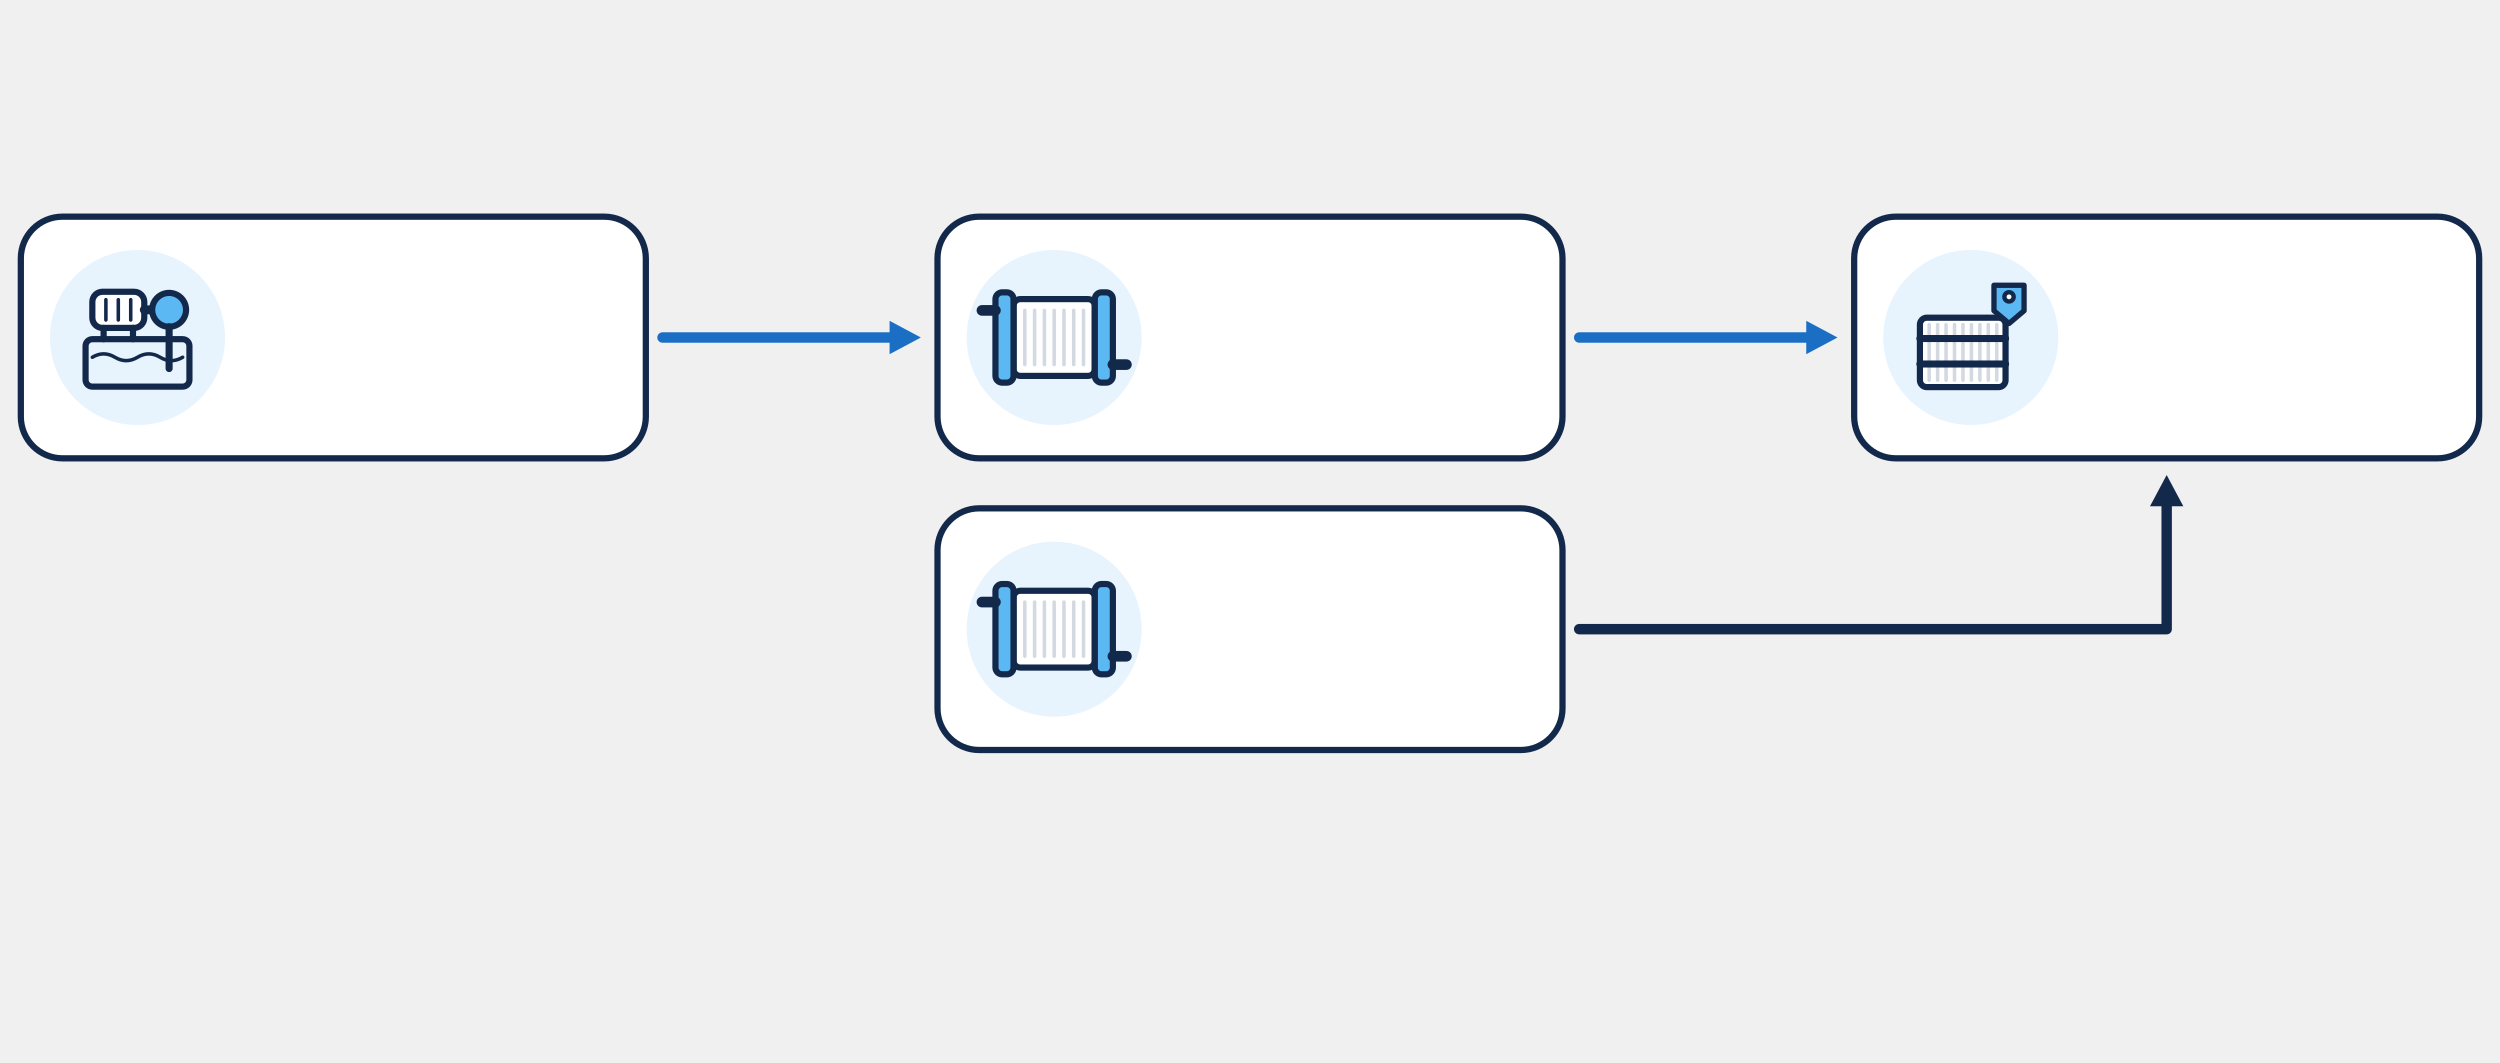
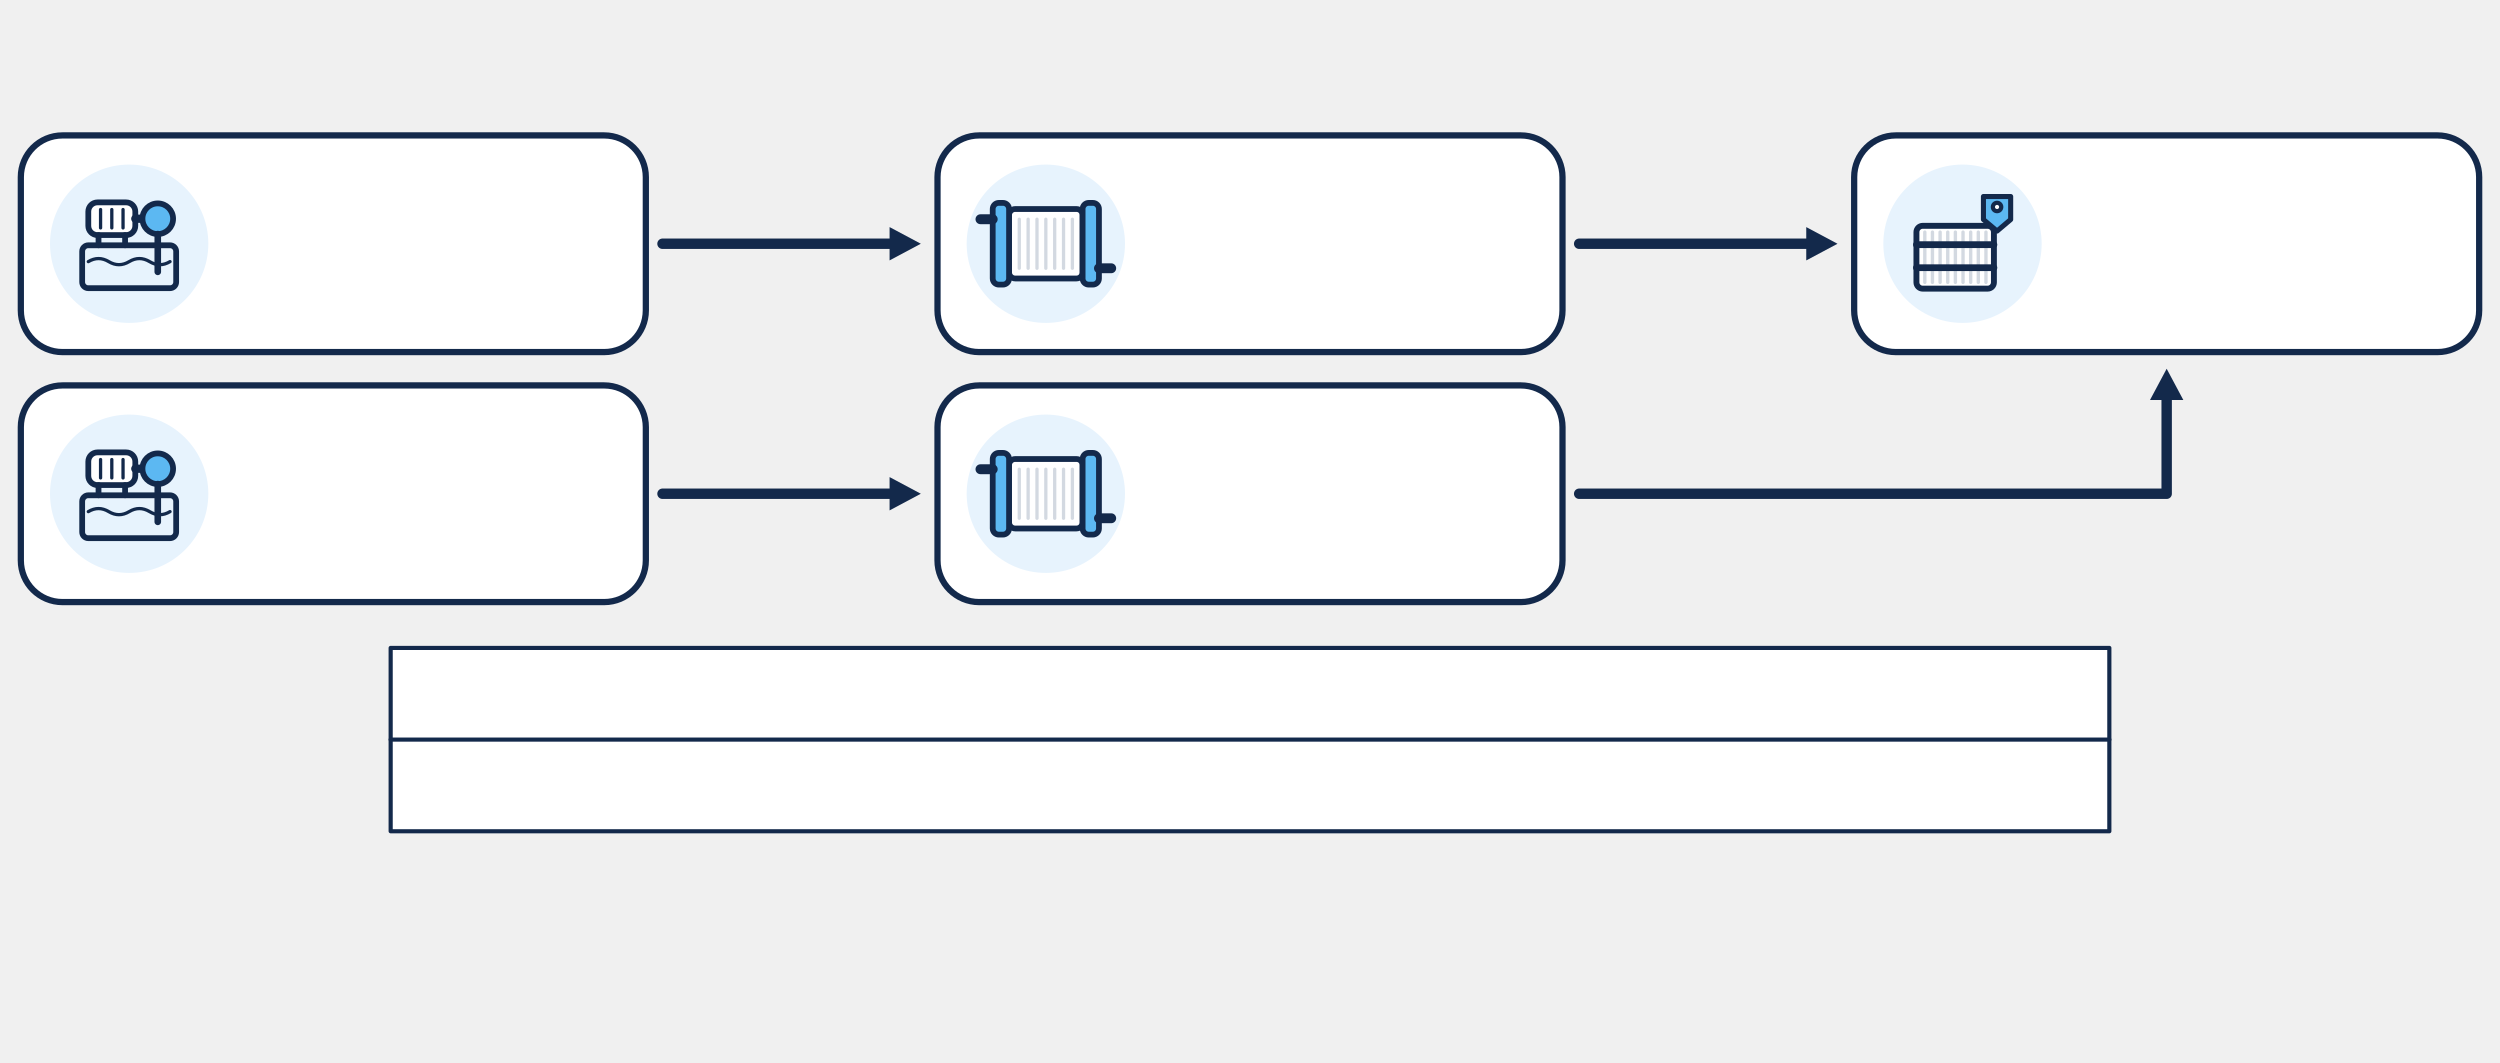
<svg xmlns="http://www.w3.org/2000/svg" viewBox="0 0 1200 510" width="1200" height="510">
-   <g transform="translate(0 104)">
-     <rect x="10.0" y="0.0" width="300" height="116" rx="20" ry="20" fill="#FFFFFF" stroke="#13294B" stroke-width="3" stroke-linecap="round" stroke-linejoin="round" />
-     <circle cx="66.0" cy="58" r="42" fill="#E7F3FD" stroke="none" stroke-width="0" stroke-linecap="round" stroke-linejoin="round" />
-     <g transform="translate(66.0 56.64516) scale(0.5419355)">
-       <rect x="-46" y="4" width="92" height="42" rx="6" ry="6" fill="#E7F3FD" stroke="#13294B" stroke-width="5.49" stroke-linecap="round" stroke-linejoin="round" />
-       <path d="M -40,20 q 10,-6 20,0 t 20,0 t 20,0 t 20,0" stroke="#13294B" stroke-width="3.14" fill="none" stroke-linecap="round" stroke-linejoin="round" />
-       <rect x="-40" y="-38" width="46" height="32" rx="9" ry="9" fill="#FFFFFF" stroke="#13294B" stroke-width="5.49" stroke-linecap="round" stroke-linejoin="round" />
-       <line x1="-28" y1="-31" x2="-28" y2="-13" stroke="#13294B" stroke-width="3.14" fill="none" stroke-linecap="round" stroke-linejoin="round" />
-       <line x1="-17" y1="-31" x2="-17" y2="-13" stroke="#13294B" stroke-width="3.14" fill="none" stroke-linecap="round" stroke-linejoin="round" />
-       <line x1="-6" y1="-31" x2="-6" y2="-13" stroke="#13294B" stroke-width="3.14" fill="none" stroke-linecap="round" stroke-linejoin="round" />
-       <line x1="6" y1="-22" x2="14" y2="-22" stroke="#13294B" stroke-width="7.84" fill="none" stroke-linecap="round" stroke-linejoin="round" />
-       <circle cx="28" cy="-22" r="15" fill="#5CB8F2" stroke="#13294B" stroke-width="5.49" stroke-linecap="round" stroke-linejoin="round" />
-       <line x1="28" y1="-7" x2="28" y2="30" stroke="#13294B" stroke-width="6.27" fill="none" stroke-linecap="round" stroke-linejoin="round" />
-       <line x1="-30" y1="-6" x2="-30" y2="4" stroke="#13294B" stroke-width="5.49" fill="none" stroke-linecap="round" stroke-linejoin="round" />
-       <line x1="-4" y1="-6" x2="-4" y2="4" stroke="#13294B" stroke-width="5.49" fill="none" stroke-linecap="round" stroke-linejoin="round" />
+   <g transform="translate(0 65)">
+     <rect x="10.0" y="0.0" width="300" height="104" rx="20" ry="20" fill="#FFFFFF" stroke="#13294B" stroke-width="3" stroke-linecap="round" stroke-linejoin="round" />
+     <circle cx="62.0" cy="52" r="38.0" fill="#E7F3FD" stroke="none" stroke-width="0" stroke-linecap="round" stroke-linejoin="round" />
+     <g transform="translate(62.0 50.77419) scale(0.4903226)">
+       <rect x="-46" y="4" width="92" height="42" rx="6" ry="6" fill="#E7F3FD" stroke="#13294B" stroke-width="5.65" stroke-linecap="round" stroke-linejoin="round" />
+       <path d="M -40,20 q 10,-6 20,0 t 20,0 t 20,0 t 20,0" stroke="#13294B" stroke-width="3.23" fill="none" stroke-linecap="round" stroke-linejoin="round" />
+       <rect x="-40" y="-38" width="46" height="32" rx="9" ry="9" fill="#FFFFFF" stroke="#13294B" stroke-width="5.65" stroke-linecap="round" stroke-linejoin="round" />
+       <line x1="-28" y1="-31" x2="-28" y2="-13" stroke="#13294B" stroke-width="3.23" fill="none" stroke-linecap="round" stroke-linejoin="round" />
+       <line x1="-17" y1="-31" x2="-17" y2="-13" stroke="#13294B" stroke-width="3.23" fill="none" stroke-linecap="round" stroke-linejoin="round" />
+       <line x1="-6" y1="-31" x2="-6" y2="-13" stroke="#13294B" stroke-width="3.23" fill="none" stroke-linecap="round" stroke-linejoin="round" />
+       <line x1="6" y1="-22" x2="14" y2="-22" stroke="#13294B" stroke-width="8.07" fill="none" stroke-linecap="round" stroke-linejoin="round" />
+       <circle cx="28" cy="-22" r="15" fill="#5CB8F2" stroke="#13294B" stroke-width="5.65" stroke-linecap="round" stroke-linejoin="round" />
+       <line x1="28" y1="-7" x2="28" y2="30" stroke="#13294B" stroke-width="6.46" fill="none" stroke-linecap="round" stroke-linejoin="round" />
+       <line x1="-30" y1="-6" x2="-30" y2="4" stroke="#13294B" stroke-width="5.65" fill="none" stroke-linecap="round" stroke-linejoin="round" />
+       <line x1="-4" y1="-6" x2="-4" y2="4" stroke="#13294B" stroke-width="5.65" fill="none" stroke-linecap="round" stroke-linejoin="round" />
    </g>
-     <rect x="450.0" y="0.0" width="300" height="116" rx="20" ry="20" fill="#FFFFFF" stroke="#13294B" stroke-width="3" stroke-linecap="round" stroke-linejoin="round" />
-     <circle cx="506.0" cy="58" r="42" fill="#E7F3FD" stroke="none" stroke-width="0" stroke-linecap="round" stroke-linejoin="round" />
-     <g transform="translate(506.0 58) scale(0.5419355)">
-       <rect x="-36" y="-34" width="72" height="68" rx="6" ry="6" fill="#FFFFFF" stroke="#13294B" stroke-width="5.49" stroke-linecap="round" stroke-linejoin="round" />
-       <line x1="-26.0" y1="-24" x2="-26.0" y2="24" stroke="#D3D9E1" stroke-width="3.14" fill="none" stroke-linecap="round" stroke-linejoin="round" />
-       <line x1="-17.333" y1="-24" x2="-17.333" y2="24" stroke="#D3D9E1" stroke-width="3.14" fill="none" stroke-linecap="round" stroke-linejoin="round" />
-       <line x1="-8.667" y1="-24" x2="-8.667" y2="24" stroke="#D3D9E1" stroke-width="3.14" fill="none" stroke-linecap="round" stroke-linejoin="round" />
-       <line x1="0.0" y1="-24" x2="0.0" y2="24" stroke="#D3D9E1" stroke-width="3.14" fill="none" stroke-linecap="round" stroke-linejoin="round" />
-       <line x1="8.667" y1="-24" x2="8.667" y2="24" stroke="#D3D9E1" stroke-width="3.14" fill="none" stroke-linecap="round" stroke-linejoin="round" />
-       <line x1="17.333" y1="-24" x2="17.333" y2="24" stroke="#D3D9E1" stroke-width="3.14" fill="none" stroke-linecap="round" stroke-linejoin="round" />
-       <line x1="26.0" y1="-24" x2="26.0" y2="24" stroke="#D3D9E1" stroke-width="3.14" fill="none" stroke-linecap="round" stroke-linejoin="round" />
-       <rect x="-52" y="-40" width="16" height="80" rx="6" ry="6" fill="#5CB8F2" stroke="#13294B" stroke-width="5.49" stroke-linecap="round" stroke-linejoin="round" />
-       <rect x="36" y="-40" width="16" height="80" rx="6" ry="6" fill="#5CB8F2" stroke="#13294B" stroke-width="5.49" stroke-linecap="round" stroke-linejoin="round" />
-       <line x1="-52" y1="-24" x2="-64" y2="-24" stroke="#13294B" stroke-width="9.41" fill="none" stroke-linecap="round" stroke-linejoin="round" />
-       <line x1="52" y1="24" x2="64" y2="24" stroke="#13294B" stroke-width="9.41" fill="none" stroke-linecap="round" stroke-linejoin="round" />
+     <rect x="450.0" y="0.0" width="300" height="104" rx="20" ry="20" fill="#FFFFFF" stroke="#13294B" stroke-width="3" stroke-linecap="round" stroke-linejoin="round" />
+     <circle cx="502.0" cy="52" r="38.0" fill="#E7F3FD" stroke="none" stroke-width="0" stroke-linecap="round" stroke-linejoin="round" />
+     <g transform="translate(502.0 52) scale(0.4903226)">
+       <rect x="-36" y="-34" width="72" height="68" rx="6" ry="6" fill="#FFFFFF" stroke="#13294B" stroke-width="5.65" stroke-linecap="round" stroke-linejoin="round" />
+       <line x1="-26.0" y1="-24" x2="-26.0" y2="24" stroke="#D3D9E1" stroke-width="3.23" fill="none" stroke-linecap="round" stroke-linejoin="round" />
+       <line x1="-17.333" y1="-24" x2="-17.333" y2="24" stroke="#D3D9E1" stroke-width="3.23" fill="none" stroke-linecap="round" stroke-linejoin="round" />
+       <line x1="-8.667" y1="-24" x2="-8.667" y2="24" stroke="#D3D9E1" stroke-width="3.23" fill="none" stroke-linecap="round" stroke-linejoin="round" />
+       <line x1="0.0" y1="-24" x2="0.0" y2="24" stroke="#D3D9E1" stroke-width="3.23" fill="none" stroke-linecap="round" stroke-linejoin="round" />
+       <line x1="8.667" y1="-24" x2="8.667" y2="24" stroke="#D3D9E1" stroke-width="3.23" fill="none" stroke-linecap="round" stroke-linejoin="round" />
+       <line x1="17.333" y1="-24" x2="17.333" y2="24" stroke="#D3D9E1" stroke-width="3.23" fill="none" stroke-linecap="round" stroke-linejoin="round" />
+       <line x1="26.0" y1="-24" x2="26.0" y2="24" stroke="#D3D9E1" stroke-width="3.23" fill="none" stroke-linecap="round" stroke-linejoin="round" />
+       <rect x="-52" y="-40" width="16" height="80" rx="6" ry="6" fill="#5CB8F2" stroke="#13294B" stroke-width="5.65" stroke-linecap="round" stroke-linejoin="round" />
+       <rect x="36" y="-40" width="16" height="80" rx="6" ry="6" fill="#5CB8F2" stroke="#13294B" stroke-width="5.65" stroke-linecap="round" stroke-linejoin="round" />
+       <line x1="-52" y1="-24" x2="-64" y2="-24" stroke="#13294B" stroke-width="9.69" fill="none" stroke-linecap="round" stroke-linejoin="round" />
+       <line x1="52" y1="24" x2="64" y2="24" stroke="#13294B" stroke-width="9.69" fill="none" stroke-linecap="round" stroke-linejoin="round" />
    </g>
-     <rect x="890.0" y="0.0" width="300" height="116" rx="20" ry="20" fill="#FFFFFF" stroke="#13294B" stroke-width="3" stroke-linecap="round" stroke-linejoin="round" />
-     <circle cx="946.0" cy="58" r="42" fill="#E7F3FD" stroke="none" stroke-width="0" stroke-linecap="round" stroke-linejoin="round" />
-     <g transform="translate(946.0 60.70968) scale(0.5554839)">
-       <rect x="-44" y="-22" width="74" height="60" rx="6" ry="6" fill="#FFFFFF" stroke="#13294B" stroke-width="5.36" stroke-linecap="round" stroke-linejoin="round" />
-       <line x1="-36.0" y1="-16" x2="-36.0" y2="32" stroke="#D3D9E1" stroke-width="3.06" fill="none" stroke-linecap="round" stroke-linejoin="round" />
-       <line x1="-28.7" y1="-16" x2="-28.7" y2="32" stroke="#D3D9E1" stroke-width="3.06" fill="none" stroke-linecap="round" stroke-linejoin="round" />
-       <line x1="-21.4" y1="-16" x2="-21.4" y2="32" stroke="#D3D9E1" stroke-width="3.06" fill="none" stroke-linecap="round" stroke-linejoin="round" />
-       <line x1="-14.1" y1="-16" x2="-14.1" y2="32" stroke="#D3D9E1" stroke-width="3.06" fill="none" stroke-linecap="round" stroke-linejoin="round" />
-       <line x1="-6.8" y1="-16" x2="-6.8" y2="32" stroke="#D3D9E1" stroke-width="3.06" fill="none" stroke-linecap="round" stroke-linejoin="round" />
-       <line x1="0.5" y1="-16" x2="0.5" y2="32" stroke="#D3D9E1" stroke-width="3.06" fill="none" stroke-linecap="round" stroke-linejoin="round" />
-       <line x1="7.8" y1="-16" x2="7.8" y2="32" stroke="#D3D9E1" stroke-width="3.06" fill="none" stroke-linecap="round" stroke-linejoin="round" />
-       <line x1="15.1" y1="-16" x2="15.1" y2="32" stroke="#D3D9E1" stroke-width="3.06" fill="none" stroke-linecap="round" stroke-linejoin="round" />
-       <line x1="22.4" y1="-16" x2="22.4" y2="32" stroke="#D3D9E1" stroke-width="3.06" fill="none" stroke-linecap="round" stroke-linejoin="round" />
-       <line x1="-44" y1="-4" x2="30" y2="-4" stroke="#13294B" stroke-width="6.12" fill="none" stroke-linecap="round" stroke-linejoin="round" />
-       <line x1="-44" y1="18" x2="30" y2="18" stroke="#13294B" stroke-width="6.12" fill="none" stroke-linecap="round" stroke-linejoin="round" />
-       <path d="M 20,-50 L 46,-50 L 46,-28 L 33,-17 L 20,-28 Z" stroke="#13294B" stroke-width="4.59" fill="#5CB8F2" stroke-linecap="round" stroke-linejoin="round" />
-       <circle cx="33" cy="-40" r="4" fill="#FFFFFF" stroke="#13294B" stroke-width="3.83" stroke-linecap="round" stroke-linejoin="round" />
+     <rect x="890.0" y="0.0" width="300" height="104" rx="20" ry="20" fill="#FFFFFF" stroke="#13294B" stroke-width="3" stroke-linecap="round" stroke-linejoin="round" />
+     <circle cx="942.0" cy="52" r="38.0" fill="#E7F3FD" stroke="none" stroke-width="0" stroke-linecap="round" stroke-linejoin="round" />
+     <g transform="translate(942.0 54.45161) scale(0.5025806)">
+       <rect x="-44" y="-22" width="74" height="60" rx="6" ry="6" fill="#FFFFFF" stroke="#13294B" stroke-width="5.65" stroke-linecap="round" stroke-linejoin="round" />
+       <line x1="-36.0" y1="-16" x2="-36.0" y2="32" stroke="#D3D9E1" stroke-width="3.23" fill="none" stroke-linecap="round" stroke-linejoin="round" />
+       <line x1="-28.7" y1="-16" x2="-28.7" y2="32" stroke="#D3D9E1" stroke-width="3.23" fill="none" stroke-linecap="round" stroke-linejoin="round" />
+       <line x1="-21.4" y1="-16" x2="-21.4" y2="32" stroke="#D3D9E1" stroke-width="3.23" fill="none" stroke-linecap="round" stroke-linejoin="round" />
+       <line x1="-14.1" y1="-16" x2="-14.1" y2="32" stroke="#D3D9E1" stroke-width="3.23" fill="none" stroke-linecap="round" stroke-linejoin="round" />
+       <line x1="-6.8" y1="-16" x2="-6.8" y2="32" stroke="#D3D9E1" stroke-width="3.23" fill="none" stroke-linecap="round" stroke-linejoin="round" />
+       <line x1="0.5" y1="-16" x2="0.5" y2="32" stroke="#D3D9E1" stroke-width="3.23" fill="none" stroke-linecap="round" stroke-linejoin="round" />
+       <line x1="7.8" y1="-16" x2="7.8" y2="32" stroke="#D3D9E1" stroke-width="3.23" fill="none" stroke-linecap="round" stroke-linejoin="round" />
+       <line x1="15.1" y1="-16" x2="15.1" y2="32" stroke="#D3D9E1" stroke-width="3.23" fill="none" stroke-linecap="round" stroke-linejoin="round" />
+       <line x1="22.4" y1="-16" x2="22.4" y2="32" stroke="#D3D9E1" stroke-width="3.23" fill="none" stroke-linecap="round" stroke-linejoin="round" />
+       <line x1="-44" y1="-4" x2="30" y2="-4" stroke="#13294B" stroke-width="6.46" fill="none" stroke-linecap="round" stroke-linejoin="round" />
+       <line x1="-44" y1="18" x2="30" y2="18" stroke="#13294B" stroke-width="6.46" fill="none" stroke-linecap="round" stroke-linejoin="round" />
+       <path d="M 20,-50 L 46,-50 L 46,-28 L 33,-17 L 20,-28 Z" stroke="#13294B" stroke-width="4.84" fill="#5CB8F2" stroke-linecap="round" stroke-linejoin="round" />
+       <circle cx="33" cy="-40" r="4" fill="#FFFFFF" stroke="#13294B" stroke-width="4.04" stroke-linecap="round" stroke-linejoin="round" />
    </g>
-     <rect x="450.0" y="140.0" width="300" height="116" rx="20" ry="20" fill="#FFFFFF" stroke="#13294B" stroke-width="3" stroke-linecap="round" stroke-linejoin="round" />
-     <circle cx="506.0" cy="198" r="42" fill="#E7F3FD" stroke="none" stroke-width="0" stroke-linecap="round" stroke-linejoin="round" />
-     <g transform="translate(506.0 198) scale(0.5419355)">
-       <rect x="-36" y="-34" width="72" height="68" rx="6" ry="6" fill="#FFFFFF" stroke="#13294B" stroke-width="5.49" stroke-linecap="round" stroke-linejoin="round" />
-       <line x1="-26.0" y1="-24" x2="-26.0" y2="24" stroke="#D3D9E1" stroke-width="3.14" fill="none" stroke-linecap="round" stroke-linejoin="round" />
-       <line x1="-17.333" y1="-24" x2="-17.333" y2="24" stroke="#D3D9E1" stroke-width="3.14" fill="none" stroke-linecap="round" stroke-linejoin="round" />
-       <line x1="-8.667" y1="-24" x2="-8.667" y2="24" stroke="#D3D9E1" stroke-width="3.14" fill="none" stroke-linecap="round" stroke-linejoin="round" />
-       <line x1="0.0" y1="-24" x2="0.0" y2="24" stroke="#D3D9E1" stroke-width="3.14" fill="none" stroke-linecap="round" stroke-linejoin="round" />
-       <line x1="8.667" y1="-24" x2="8.667" y2="24" stroke="#D3D9E1" stroke-width="3.14" fill="none" stroke-linecap="round" stroke-linejoin="round" />
-       <line x1="17.333" y1="-24" x2="17.333" y2="24" stroke="#D3D9E1" stroke-width="3.14" fill="none" stroke-linecap="round" stroke-linejoin="round" />
-       <line x1="26.0" y1="-24" x2="26.0" y2="24" stroke="#D3D9E1" stroke-width="3.14" fill="none" stroke-linecap="round" stroke-linejoin="round" />
-       <rect x="-52" y="-40" width="16" height="80" rx="6" ry="6" fill="#5CB8F2" stroke="#13294B" stroke-width="5.49" stroke-linecap="round" stroke-linejoin="round" />
-       <rect x="36" y="-40" width="16" height="80" rx="6" ry="6" fill="#5CB8F2" stroke="#13294B" stroke-width="5.49" stroke-linecap="round" stroke-linejoin="round" />
-       <line x1="-52" y1="-24" x2="-64" y2="-24" stroke="#13294B" stroke-width="9.41" fill="none" stroke-linecap="round" stroke-linejoin="round" />
-       <line x1="52" y1="24" x2="64" y2="24" stroke="#13294B" stroke-width="9.41" fill="none" stroke-linecap="round" stroke-linejoin="round" />
+     <rect x="10.0" y="120.0" width="300" height="104" rx="20" ry="20" fill="#FFFFFF" stroke="#13294B" stroke-width="3" stroke-linecap="round" stroke-linejoin="round" />
+     <circle cx="62.0" cy="172" r="38.0" fill="#E7F3FD" stroke="none" stroke-width="0" stroke-linecap="round" stroke-linejoin="round" />
+     <g transform="translate(62.0 170.7742) scale(0.4903226)">
+       <rect x="-46" y="4" width="92" height="42" rx="6" ry="6" fill="#E7F3FD" stroke="#13294B" stroke-width="5.65" stroke-linecap="round" stroke-linejoin="round" />
+       <path d="M -40,20 q 10,-6 20,0 t 20,0 t 20,0 t 20,0" stroke="#13294B" stroke-width="3.23" fill="none" stroke-linecap="round" stroke-linejoin="round" />
+       <rect x="-40" y="-38" width="46" height="32" rx="9" ry="9" fill="#FFFFFF" stroke="#13294B" stroke-width="5.65" stroke-linecap="round" stroke-linejoin="round" />
+       <line x1="-28" y1="-31" x2="-28" y2="-13" stroke="#13294B" stroke-width="3.23" fill="none" stroke-linecap="round" stroke-linejoin="round" />
+       <line x1="-17" y1="-31" x2="-17" y2="-13" stroke="#13294B" stroke-width="3.23" fill="none" stroke-linecap="round" stroke-linejoin="round" />
+       <line x1="-6" y1="-31" x2="-6" y2="-13" stroke="#13294B" stroke-width="3.23" fill="none" stroke-linecap="round" stroke-linejoin="round" />
+       <line x1="6" y1="-22" x2="14" y2="-22" stroke="#13294B" stroke-width="8.07" fill="none" stroke-linecap="round" stroke-linejoin="round" />
+       <circle cx="28" cy="-22" r="15" fill="#5CB8F2" stroke="#13294B" stroke-width="5.65" stroke-linecap="round" stroke-linejoin="round" />
+       <line x1="28" y1="-7" x2="28" y2="30" stroke="#13294B" stroke-width="6.46" fill="none" stroke-linecap="round" stroke-linejoin="round" />
+       <line x1="-30" y1="-6" x2="-30" y2="4" stroke="#13294B" stroke-width="5.65" fill="none" stroke-linecap="round" stroke-linejoin="round" />
+       <line x1="-4" y1="-6" x2="-4" y2="4" stroke="#13294B" stroke-width="5.65" fill="none" stroke-linecap="round" stroke-linejoin="round" />
    </g>
-     <path d="M 318.0,58.0 L 430.1,58.0" stroke="#1A6FC4" stroke-width="5" fill="none" stroke-linecap="round" stroke-linejoin="round" />
-     <polygon points="442.0,58.0 427.0,66.0 427.0,50.0" fill="#1A6FC4" stroke="none" stroke-width="0" stroke-linecap="round" stroke-linejoin="round" />
-     <path d="M 758.0,58.0 L 870.1,58.0" stroke="#1A6FC4" stroke-width="5" fill="none" stroke-linecap="round" stroke-linejoin="round" />
-     <polygon points="882.0,58.0 867.0,66.0 867.0,50.0" fill="#1A6FC4" stroke="none" stroke-width="0" stroke-linecap="round" stroke-linejoin="round" />
-     <path d="M 758.0,198.0 L 1040.0,198.0 L 1040.0,135.9" stroke="#13294B" stroke-width="5" fill="none" stroke-linecap="round" stroke-linejoin="round" />
-     <polygon points="1040.0,124.0 1048.0,139.0 1032.0,139.0" fill="#13294B" stroke="none" stroke-width="0" stroke-linecap="round" stroke-linejoin="round" />
+     <rect x="450.0" y="120.0" width="300" height="104" rx="20" ry="20" fill="#FFFFFF" stroke="#13294B" stroke-width="3" stroke-linecap="round" stroke-linejoin="round" />
+     <circle cx="502.0" cy="172" r="38.0" fill="#E7F3FD" stroke="none" stroke-width="0" stroke-linecap="round" stroke-linejoin="round" />
+     <g transform="translate(502.0 172) scale(0.4903226)">
+       <rect x="-36" y="-34" width="72" height="68" rx="6" ry="6" fill="#FFFFFF" stroke="#13294B" stroke-width="5.65" stroke-linecap="round" stroke-linejoin="round" />
+       <line x1="-26.0" y1="-24" x2="-26.0" y2="24" stroke="#D3D9E1" stroke-width="3.23" fill="none" stroke-linecap="round" stroke-linejoin="round" />
+       <line x1="-17.333" y1="-24" x2="-17.333" y2="24" stroke="#D3D9E1" stroke-width="3.23" fill="none" stroke-linecap="round" stroke-linejoin="round" />
+       <line x1="-8.667" y1="-24" x2="-8.667" y2="24" stroke="#D3D9E1" stroke-width="3.23" fill="none" stroke-linecap="round" stroke-linejoin="round" />
+       <line x1="0.0" y1="-24" x2="0.0" y2="24" stroke="#D3D9E1" stroke-width="3.23" fill="none" stroke-linecap="round" stroke-linejoin="round" />
+       <line x1="8.667" y1="-24" x2="8.667" y2="24" stroke="#D3D9E1" stroke-width="3.23" fill="none" stroke-linecap="round" stroke-linejoin="round" />
+       <line x1="17.333" y1="-24" x2="17.333" y2="24" stroke="#D3D9E1" stroke-width="3.23" fill="none" stroke-linecap="round" stroke-linejoin="round" />
+       <line x1="26.0" y1="-24" x2="26.0" y2="24" stroke="#D3D9E1" stroke-width="3.23" fill="none" stroke-linecap="round" stroke-linejoin="round" />
+       <rect x="-52" y="-40" width="16" height="80" rx="6" ry="6" fill="#5CB8F2" stroke="#13294B" stroke-width="5.65" stroke-linecap="round" stroke-linejoin="round" />
+       <rect x="36" y="-40" width="16" height="80" rx="6" ry="6" fill="#5CB8F2" stroke="#13294B" stroke-width="5.65" stroke-linecap="round" stroke-linejoin="round" />
+       <line x1="-52" y1="-24" x2="-64" y2="-24" stroke="#13294B" stroke-width="9.69" fill="none" stroke-linecap="round" stroke-linejoin="round" />
+       <line x1="52" y1="24" x2="64" y2="24" stroke="#13294B" stroke-width="9.69" fill="none" stroke-linecap="round" stroke-linejoin="round" />
+     </g>
+     <path d="M 318.0,52.0 L 430.1,52.0" stroke="#13294B" stroke-width="5" fill="none" stroke-linecap="round" stroke-linejoin="round" />
+     <polygon points="442.0,52.0 427.0,60.0 427.0,44.0" fill="#13294B" stroke="none" stroke-width="0" stroke-linecap="round" stroke-linejoin="round" />
+     <path d="M 758.0,52.0 L 870.1,52.0" stroke="#13294B" stroke-width="5" fill="none" stroke-linecap="round" stroke-linejoin="round" />
+     <polygon points="882.0,52.0 867.0,60.0 867.0,44.0" fill="#13294B" stroke="none" stroke-width="0" stroke-linecap="round" stroke-linejoin="round" />
+     <path d="M 318.0,172.0 L 430.1,172.0" stroke="#13294B" stroke-width="5" fill="none" stroke-linecap="round" stroke-linejoin="round" />
+     <polygon points="442.0,172.0 427.0,180.0 427.0,164.0" fill="#13294B" stroke="none" stroke-width="0" stroke-linecap="round" stroke-linejoin="round" />
+     <path d="M 758.0,172.0 L 1040.0,172.0 L 1040.0,123.9" stroke="#13294B" stroke-width="5" fill="none" stroke-linecap="round" stroke-linejoin="round" />
+     <polygon points="1040.0,112.0 1048.0,127.0 1032.0,127.0" fill="#13294B" stroke="none" stroke-width="0" stroke-linecap="round" stroke-linejoin="round" />
+     <rect x="187.518" y="246.0" width="824.964" height="88.0" rx="0" ry="0" fill="#FFFFFF" stroke="none" stroke-width="0" stroke-linecap="round" stroke-linejoin="round" />
+     <line x1="187.518" y1="290.0" x2="1012.482" y2="290.0" stroke="#13294B" stroke-width="2" fill="none" stroke-linecap="round" stroke-linejoin="round" />
+     <rect x="187.518" y="246.0" width="824.964" height="88.0" rx="0" ry="0" fill="none" stroke="#13294B" stroke-width="2" stroke-linecap="round" stroke-linejoin="round" />
  </g>
</svg>
